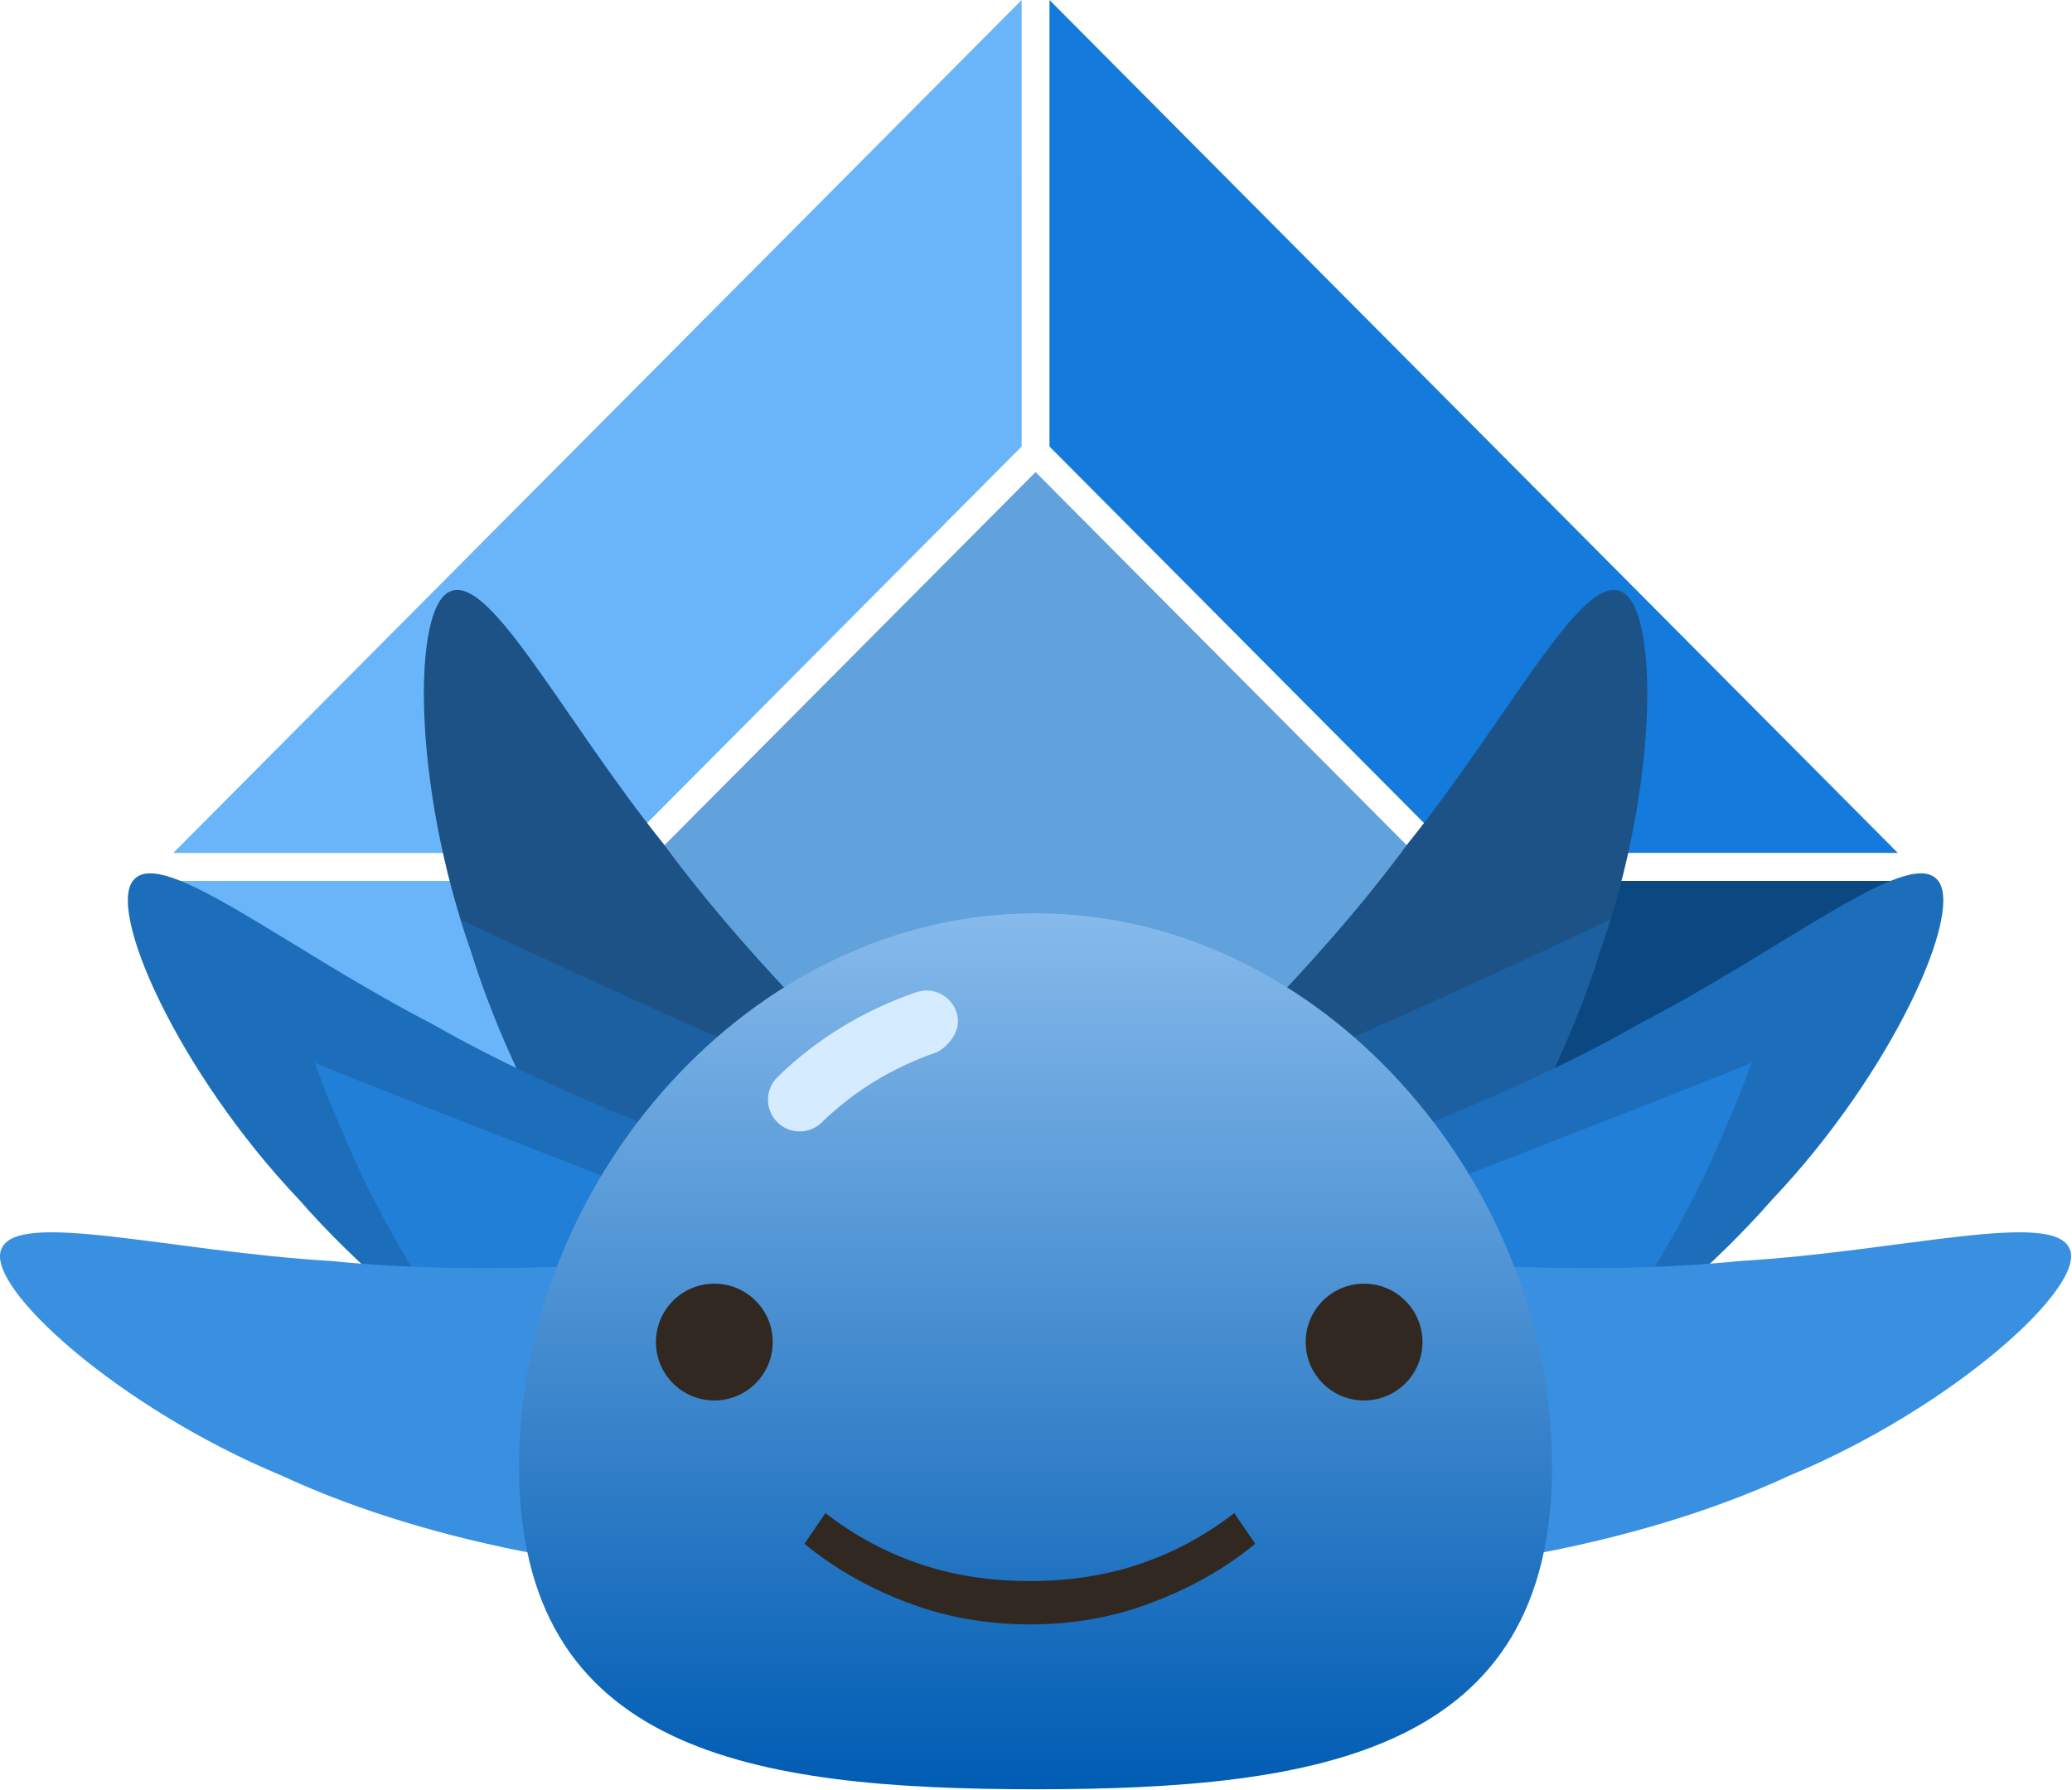
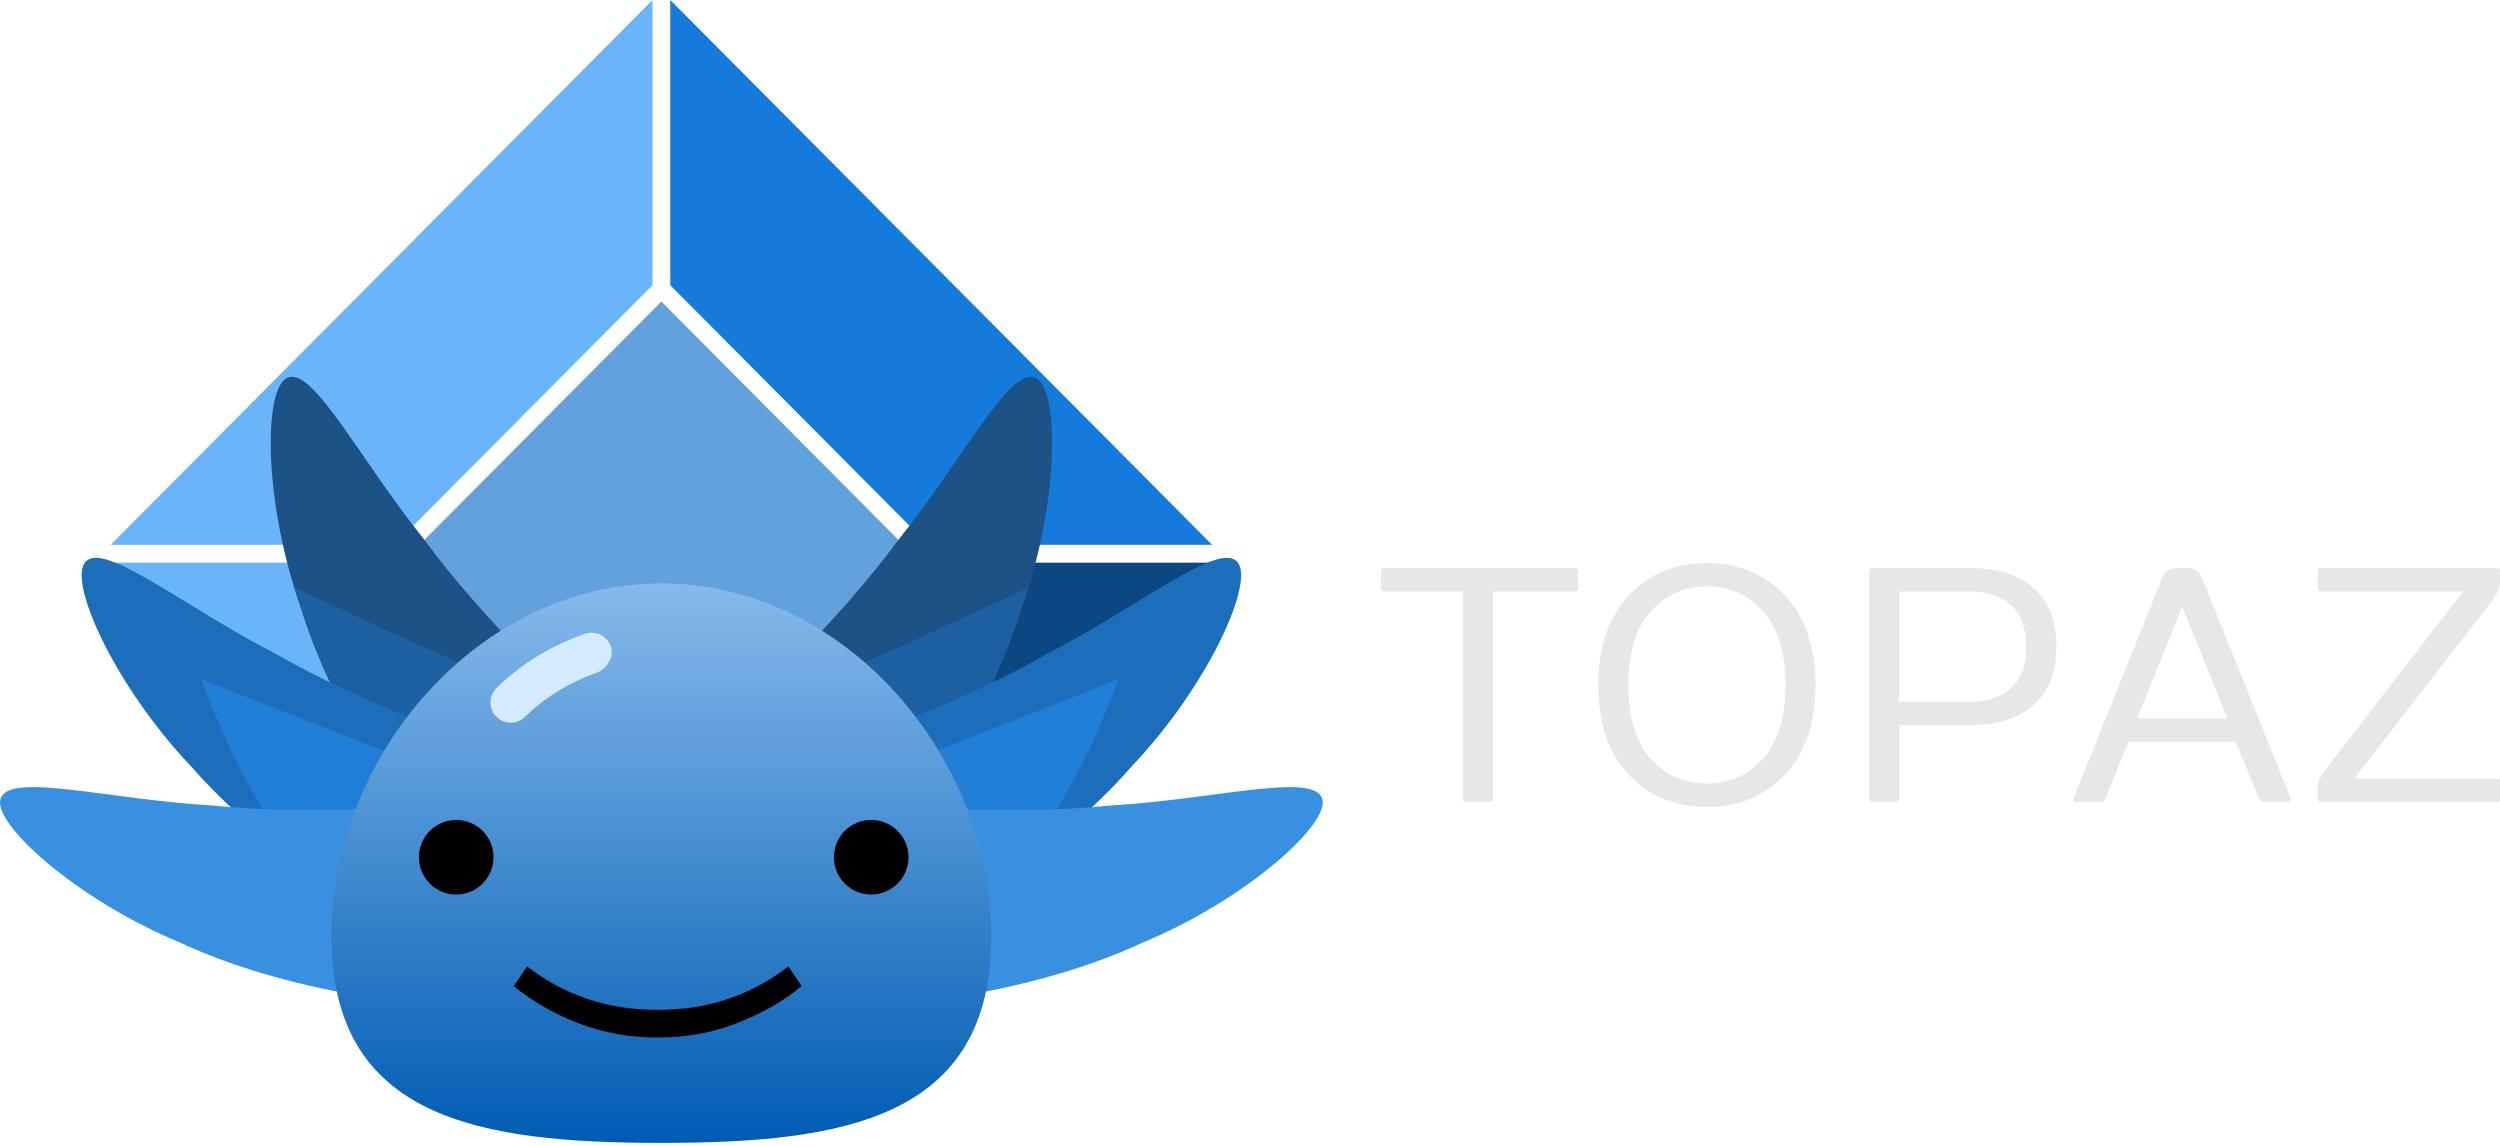
- <svg xmlns="http://www.w3.org/2000/svg" width="1584" height="1368" viewBox="0 0 1584 1368" fill="none">
-   <path d="M791.667 360.946L1091.86 662.798L791.667 964.65L491.478 662.798L791.667 360.946Z" fill="#61A1DC" />
-   <path d="M781.029 341.391L472.005 652.126H132.47L781.017 0.012L781.029 341.391Z" fill="#6AB5FA" />
-   <path d="M472.016 673.521L781.041 984.256V1325.63L132.506 673.521H472.016Z" fill="#6AB5FA" />
-   <path d="M802.317 984.244L1111.34 673.508H1450.86L802.329 1325.62L802.317 984.244Z" fill="#0B4781" />
-   <path d="M1111.33 652.114L802.305 341.378V0L1450.84 652.114H1111.33Z" fill="#147ADB" />
-   <path d="M1078.33 993.238C1040.06 1034.32 965.401 1030.34 916.272 987.848C867.024 945.274 857.209 884.398 890.264 848.817C907.619 831.431 1003.06 744.632 1076.1 645.209C1153.24 548.962 1207.98 440.089 1238.53 451.915C1268.34 461.996 1268.43 600.009 1223.27 727.168C1183.34 856.39 1098.16 974.76 1078.33 993.238Z" fill="#1C5286" />
-   <path d="M988.322 811.808C1026.62 799.163 1226.34 705.625 1231.3 702.938C1228.8 711.034 1226.12 719.123 1223.27 727.17C1183.34 856.395 1098.16 974.762 1078.33 993.236C1040.06 1034.32 965.397 1030.34 916.267 987.846C897.722 971.815 884.774 953.186 877.596 934.294C879.48 925.122 882.736 846.669 988.322 811.808Z" fill="#1C60A1" />
-   <path d="M1114.15 1101.57C1062.49 1123.57 995.884 1089.61 968.246 1030.82C940.532 971.921 956.291 912.301 1000.94 893.211C1023.86 884.376 1146.33 843.819 1253.45 782.625C1363.04 726.002 1457.28 648.746 1480.39 671.961C1503.54 693.281 1447.57 819.434 1354.65 917.292C1265.69 1019.16 1139.77 1092.73 1114.15 1101.57Z" fill="#1D6EBA" />
-   <path d="M1339.01 812.49C1333.25 828.79 1326.76 845.153 1319.5 861.269C1269.07 986.765 1174.43 1097.72 1153.14 1114.5C1111.62 1152.3 1037.55 1142.18 992.079 1095.79C946.503 1049.31 941.736 987.825 977.603 955.088C981.167 952.065 1320.02 821.692 1339.01 812.49Z" fill="#227FD7" />
-   <path d="M1073.22 1199.08C1017.08 1198.22 969.984 1140.15 968.583 1075.21C967.161 1010.13 1005.76 962.038 1054.32 962.716C1078.85 963.943 1207.24 976.582 1329.98 964.138C1453.11 956.865 1570.59 924.508 1582.3 955.111C1594.8 983.989 1492.44 1076.57 1367.81 1128.29C1245.16 1185.28 1100.22 1201.41 1073.22 1199.08Z" fill="#3990E0" />
-   <path d="M505.009 993.238C543.279 1034.32 617.94 1030.34 667.07 987.848C716.317 945.274 726.133 884.398 693.077 848.817C675.722 831.431 580.286 744.632 507.242 645.209C430.104 548.962 375.361 440.089 344.807 451.915C314.999 461.996 314.909 600.009 360.072 727.168C399.999 856.39 485.18 974.76 505.009 993.238Z" fill="#1C5286" />
-   <path d="M595.02 811.808C556.72 799.163 357.006 705.625 352.045 702.938C354.544 711.034 357.219 719.123 360.077 727.17C400.003 856.395 485.182 974.762 505.014 993.236C543.283 1034.32 617.945 1030.34 667.075 987.846C685.62 971.815 698.568 953.186 705.746 934.294C703.862 925.122 700.606 846.669 595.02 811.808Z" fill="#1C60A1" />
-   <path d="M469.194 1101.57C520.85 1123.57 587.459 1089.61 615.096 1030.82C642.811 971.921 627.052 912.301 582.4 893.211C559.481 884.376 437.017 843.819 329.888 782.625C220.306 726.002 126.064 648.746 102.951 671.961C79.807 693.281 135.777 819.434 228.69 917.292C317.657 1019.16 443.573 1092.73 469.194 1101.57Z" fill="#1D6EBA" />
-   <path d="M240.646 812.49C246.404 828.79 252.894 845.153 260.161 861.269C310.592 986.764 405.231 1097.72 426.515 1114.5C468.037 1152.29 542.115 1142.18 587.58 1095.78C633.156 1049.3 637.923 987.822 602.055 955.085C598.492 952.062 259.635 821.692 240.646 812.49Z" fill="#227FD7" />
-   <path d="M510.123 1199.08C566.26 1198.22 613.356 1140.15 614.756 1075.21C616.179 1010.13 577.576 962.039 529.021 962.716C504.488 963.944 376.102 976.583 253.362 964.139C130.229 956.862 12.741 924.509 1.036 955.112C-11.464 983.989 90.893 1076.57 215.526 1128.29C338.182 1185.28 483.123 1201.41 510.123 1199.08Z" fill="#3990E0" />
-   <path d="M1186.53 1121.04C1186.53 1339.12 1009.74 1368 791.673 1368C573.602 1368 396.818 1339.11 396.818 1121.04C396.818 902.972 573.596 698.279 791.67 698.279C1009.74 698.279 1186.53 902.972 1186.53 1121.04Z" fill="url(#paint0_linear_1_31)" />
-   <path d="M716.15 804.507C682.409 816.137 652.837 834.189 628.251 858.156C618.667 867.499 603.324 867.305 593.979 857.719C584.635 848.133 584.832 832.79 594.416 823.448C624.16 794.453 659.8 772.662 700.346 758.678C713 754.315 726.814 761.03 731.155 773.688C737.007 790.722 719.642 803.3 716.15 804.507Z" fill="#D5EBFF" />
-   <path d="M546.092 1070.75C570.749 1070.75 590.738 1050.76 590.738 1026.1C590.738 1001.44 570.749 981.455 546.092 981.455C521.435 981.455 501.446 1001.44 501.446 1026.1C501.446 1050.76 521.435 1070.75 546.092 1070.75Z" fill="#312821" />
-   <path d="M1042.81 1070.75C1067.47 1070.75 1087.46 1050.76 1087.46 1026.1C1087.46 1001.44 1067.47 981.455 1042.81 981.455C1018.15 981.455 998.164 1001.44 998.164 1026.1C998.164 1050.76 1018.15 1070.75 1042.81 1070.75Z" fill="#312821" />
-   <path d="M787.296 1208.84C817.673 1208.84 845.796 1204.45 871.665 1195.67C897.533 1186.89 921.503 1173.95 943.574 1156.87L959.594 1180.36C937.048 1198.87 911.061 1213.7 881.633 1224.86C852.442 1236.25 820.996 1241.95 787.296 1241.95C753.596 1241.95 722.032 1236.25 692.603 1224.86C663.412 1213.7 637.544 1198.87 614.998 1180.36L631.018 1156.87C653.089 1173.95 677.059 1186.89 702.927 1195.67C728.795 1204.45 756.918 1208.84 787.296 1208.84Z" fill="#312821" />
+ <svg xmlns="http://www.w3.org/2000/svg" width="120" height="55" viewBox="0 0 120 55" fill="none">
+   <path d="M66.287 28.226V27.427C66.287 27.323 66.339 27.268 66.444 27.263H75.591C75.696 27.263 75.748 27.318 75.748 27.427V28.226C75.748 28.331 75.696 28.386 75.591 28.391H71.66V38.338C71.66 38.442 71.608 38.494 71.503 38.494H70.375C70.271 38.494 70.219 38.442 70.219 38.338V28.391H66.444C66.339 28.386 66.287 28.331 66.287 28.226Z" fill="#E7E7E7" />
+   <path d="M78.176 37.178C77.205 36.139 76.719 34.706 76.719 32.879C76.719 31.051 77.205 29.62 78.176 28.587C79.153 27.547 80.403 27.028 81.928 27.028C83.458 27.028 84.708 27.547 85.679 28.587C86.656 29.62 87.144 31.051 87.144 32.879C87.144 34.706 86.656 36.139 85.679 37.178C84.708 38.218 83.458 38.737 81.928 38.737C80.403 38.737 79.153 38.218 78.176 37.178ZM84.622 29.346C83.907 28.547 83.009 28.148 81.928 28.148C80.852 28.148 79.954 28.547 79.234 29.346C78.518 30.14 78.16 31.317 78.16 32.879C78.16 34.44 78.518 35.62 79.234 36.419C79.954 37.212 80.852 37.609 81.928 37.609C83.009 37.609 83.907 37.212 84.622 36.419C85.343 35.62 85.703 34.44 85.703 32.879C85.703 31.317 85.343 30.14 84.622 29.346Z" fill="#E7E7E7" />
+   <path d="M89.721 38.338V27.427C89.721 27.323 89.773 27.268 89.877 27.263H94.53C95.867 27.263 96.895 27.584 97.616 28.226C98.341 28.869 98.704 29.806 98.704 31.038C98.704 32.265 98.341 33.2 97.616 33.842C96.895 34.484 95.867 34.805 94.53 34.805H91.162V38.338C91.162 38.442 91.11 38.494 91.005 38.494H89.877C89.773 38.494 89.721 38.442 89.721 38.338ZM91.162 33.685H94.53C95.376 33.685 96.041 33.466 96.527 33.028C97.013 32.589 97.255 31.926 97.255 31.038C97.255 30.15 97.013 29.487 96.527 29.049C96.041 28.61 95.376 28.391 94.53 28.391H91.162V33.685Z" fill="#E7E7E7" />
+   <path d="M99.527 38.338L103.78 27.749C103.91 27.43 104.15 27.268 104.5 27.263H104.986C105.341 27.263 105.581 27.425 105.706 27.749L109.959 38.338C109.975 38.369 109.983 38.392 109.983 38.408C109.983 38.466 109.931 38.494 109.826 38.494H108.675C108.57 38.494 108.489 38.442 108.432 38.338L107.312 35.604H102.174L101.054 38.338C101.002 38.442 100.921 38.494 100.811 38.494H99.66C99.561 38.494 99.511 38.466 99.511 38.408C99.506 38.392 99.511 38.369 99.527 38.338ZM102.581 34.484H106.912L104.743 29.111L102.581 34.484Z" fill="#E7E7E7" />
+   <path d="M111.252 38.338V37.774C111.252 37.56 111.387 37.265 111.659 36.889L118.23 28.391H111.416C111.306 28.391 111.252 28.336 111.252 28.226V27.427C111.252 27.318 111.306 27.263 111.416 27.263H119.836C119.945 27.263 120 27.318 120 27.427V27.991C120 28.205 119.864 28.498 119.593 28.869L113.006 37.374H119.836C119.945 37.374 120 37.426 120 37.531V38.338C120 38.442 119.945 38.494 119.836 38.494H111.416C111.306 38.494 111.252 38.442 111.252 38.338Z" fill="#E7E7E7" />
+   <path d="M31.747 14.474L43.784 26.579L31.747 38.683L19.709 26.579L31.747 14.474Z" fill="#61A1DC" />
+   <path d="M31.32 13.69L18.928 26.151H5.312L31.32 0.001L31.32 13.69Z" fill="#6AB5FA" />
+   <path d="M18.928 27.009L31.32 39.469V53.159L5.314 27.009H18.928Z" fill="#6AB5FA" />
+   <path d="M32.174 39.469L44.566 27.008H58.181L32.174 53.159L32.174 39.469Z" fill="#0B4781" />
+   <path d="M44.565 26.15L32.173 13.69V0L58.18 26.15H44.565Z" fill="#147ADB" />
+   <path d="M43.242 39.83C41.708 41.477 38.714 41.318 36.743 39.614C34.769 37.906 34.375 35.465 35.7 34.038C36.396 33.341 40.223 29.86 43.153 25.873C46.246 22.014 48.441 17.648 49.666 18.122C50.862 18.526 50.865 24.061 49.054 29.16C47.453 34.342 44.037 39.089 43.242 39.83Z" fill="#1C5286" />
+   <path d="M39.633 32.554C41.168 32.047 49.177 28.296 49.376 28.188C49.276 28.513 49.169 28.837 49.054 29.16C47.453 34.342 44.037 39.089 43.242 39.83C41.707 41.477 38.713 41.318 36.743 39.614C35.999 38.971 35.48 38.224 35.192 37.466C35.268 37.098 35.398 33.952 39.633 32.554Z" fill="#1C60A1" />
+   <path d="M44.678 44.174C42.607 45.056 39.936 43.694 38.827 41.337C37.716 38.975 38.348 36.584 40.139 35.819C41.058 35.464 45.968 33.838 50.264 31.384C54.659 29.113 58.438 26.015 59.365 26.946C60.293 27.801 58.048 32.86 54.323 36.784C50.755 40.869 45.706 43.82 44.678 44.174Z" fill="#1D6EBA" />
+   <path d="M53.696 32.582C53.465 33.235 53.204 33.891 52.913 34.538C50.891 39.57 47.096 44.02 46.242 44.693C44.577 46.208 41.606 45.803 39.783 43.942C37.956 42.078 37.764 39.613 39.203 38.3C39.346 38.179 52.934 32.951 53.696 32.582Z" fill="#227FD7" />
+   <path d="M43.037 48.084C40.786 48.05 38.897 45.721 38.841 43.117C38.784 40.507 40.332 38.579 42.279 38.606C43.263 38.655 48.411 39.162 53.333 38.663C58.271 38.371 62.982 37.074 63.452 38.301C63.953 39.459 59.848 43.171 54.85 45.245C49.932 47.531 44.12 48.178 43.037 48.084Z" fill="#3990E0" />
+   <path d="M20.251 39.83C21.786 41.477 24.78 41.318 26.75 39.614C28.725 37.906 29.119 35.465 27.793 34.038C27.097 33.341 23.27 29.86 20.341 25.873C17.248 22.014 15.052 17.648 13.827 18.122C12.632 18.526 12.628 24.061 14.439 29.16C16.04 34.342 19.456 39.089 20.251 39.83Z" fill="#1C5286" />
+   <path d="M23.861 32.554C22.325 32.047 14.316 28.296 14.117 28.188C14.218 28.513 14.325 28.837 14.44 29.16C16.041 34.342 19.456 39.089 20.252 39.83C21.786 41.477 24.78 41.318 26.75 39.614C27.494 38.971 28.013 38.224 28.301 37.466C28.226 37.098 28.095 33.952 23.861 32.554Z" fill="#1C60A1" />
+   <path d="M18.815 44.174C20.887 45.056 23.558 43.694 24.666 41.337C25.777 38.975 25.145 36.584 23.355 35.819C22.436 35.464 17.525 33.838 13.229 31.384C8.835 29.113 5.055 26.015 4.128 26.946C3.2 27.801 5.445 32.86 9.171 36.784C12.738 40.869 17.788 43.82 18.815 44.174Z" fill="#1D6EBA" />
+   <path d="M9.65 32.582C9.881 33.235 10.141 33.891 10.433 34.538C12.455 39.57 16.25 44.02 17.104 44.692C18.769 46.208 21.739 45.803 23.562 43.942C25.39 42.078 25.581 39.612 24.143 38.3C24 38.178 10.412 32.951 9.65 32.582Z" fill="#227FD7" />
+   <path d="M20.456 48.084C22.707 48.05 24.596 45.721 24.652 43.117C24.709 40.507 23.161 38.579 21.214 38.606C20.23 38.655 15.082 39.162 10.16 38.663C5.222 38.371 0.511 37.074 0.042 38.301C-0.46 39.459 3.645 43.171 8.643 45.245C13.561 47.531 19.374 48.178 20.456 48.084Z" fill="#3990E0" />
+   <path d="M47.581 44.955C47.581 53.7 40.492 54.858 31.747 54.858C23.002 54.858 15.913 53.7 15.913 44.955C15.913 36.21 23.002 28.002 31.747 28.002C40.492 28.002 47.581 36.21 47.581 44.955Z" fill="url(#paint0_linear_42_1754)" />
+   <path d="M28.718 32.261C27.365 32.728 26.179 33.452 25.193 34.413C24.809 34.788 24.194 34.78 23.819 34.395C23.444 34.011 23.452 33.396 23.837 33.021C25.029 31.858 26.459 30.984 28.084 30.424C28.592 30.249 29.146 30.518 29.32 31.026C29.555 31.709 28.858 32.213 28.718 32.261Z" fill="#D5EBFF" />
+   <path d="M21.899 42.938C22.887 42.938 23.689 42.136 23.689 41.148C23.689 40.159 22.887 39.357 21.899 39.357C20.91 39.357 20.108 40.159 20.108 41.148C20.108 42.136 20.91 42.938 21.899 42.938Z" fill="black" />
+   <path d="M41.817 42.938C42.806 42.938 43.608 42.136 43.608 41.148C43.608 40.159 42.806 39.357 41.817 39.357C40.829 39.357 40.027 40.159 40.027 41.148C40.027 42.136 40.829 42.938 41.817 42.938Z" fill="black" />
+   <path d="M31.571 48.475C32.789 48.475 33.917 48.299 34.954 47.947C35.992 47.595 36.953 47.077 37.838 46.391L38.48 47.334C37.576 48.076 36.534 48.671 35.354 49.118C34.184 49.575 32.923 49.803 31.571 49.803C30.22 49.803 28.954 49.575 27.774 49.118C26.603 48.671 25.566 48.076 24.662 47.334L25.304 46.391C26.189 47.077 27.151 47.595 28.188 47.947C29.225 48.299 30.353 48.475 31.571 48.475Z" fill="black" />
  <defs>
-     <linearGradient id="paint0_linear_1_31" x1="791.673" y1="698.279" x2="791.673" y2="1368" gradientUnits="userSpaceOnUse">
+     <linearGradient id="paint0_linear_42_1754" x1="31.747" y1="28.002" x2="31.747" y2="54.858" gradientUnits="userSpaceOnUse">
      <stop stop-color="#86BAEB" />
      <stop offset="1" stop-color="#005CB3" />
    </linearGradient>
  </defs>
</svg>
